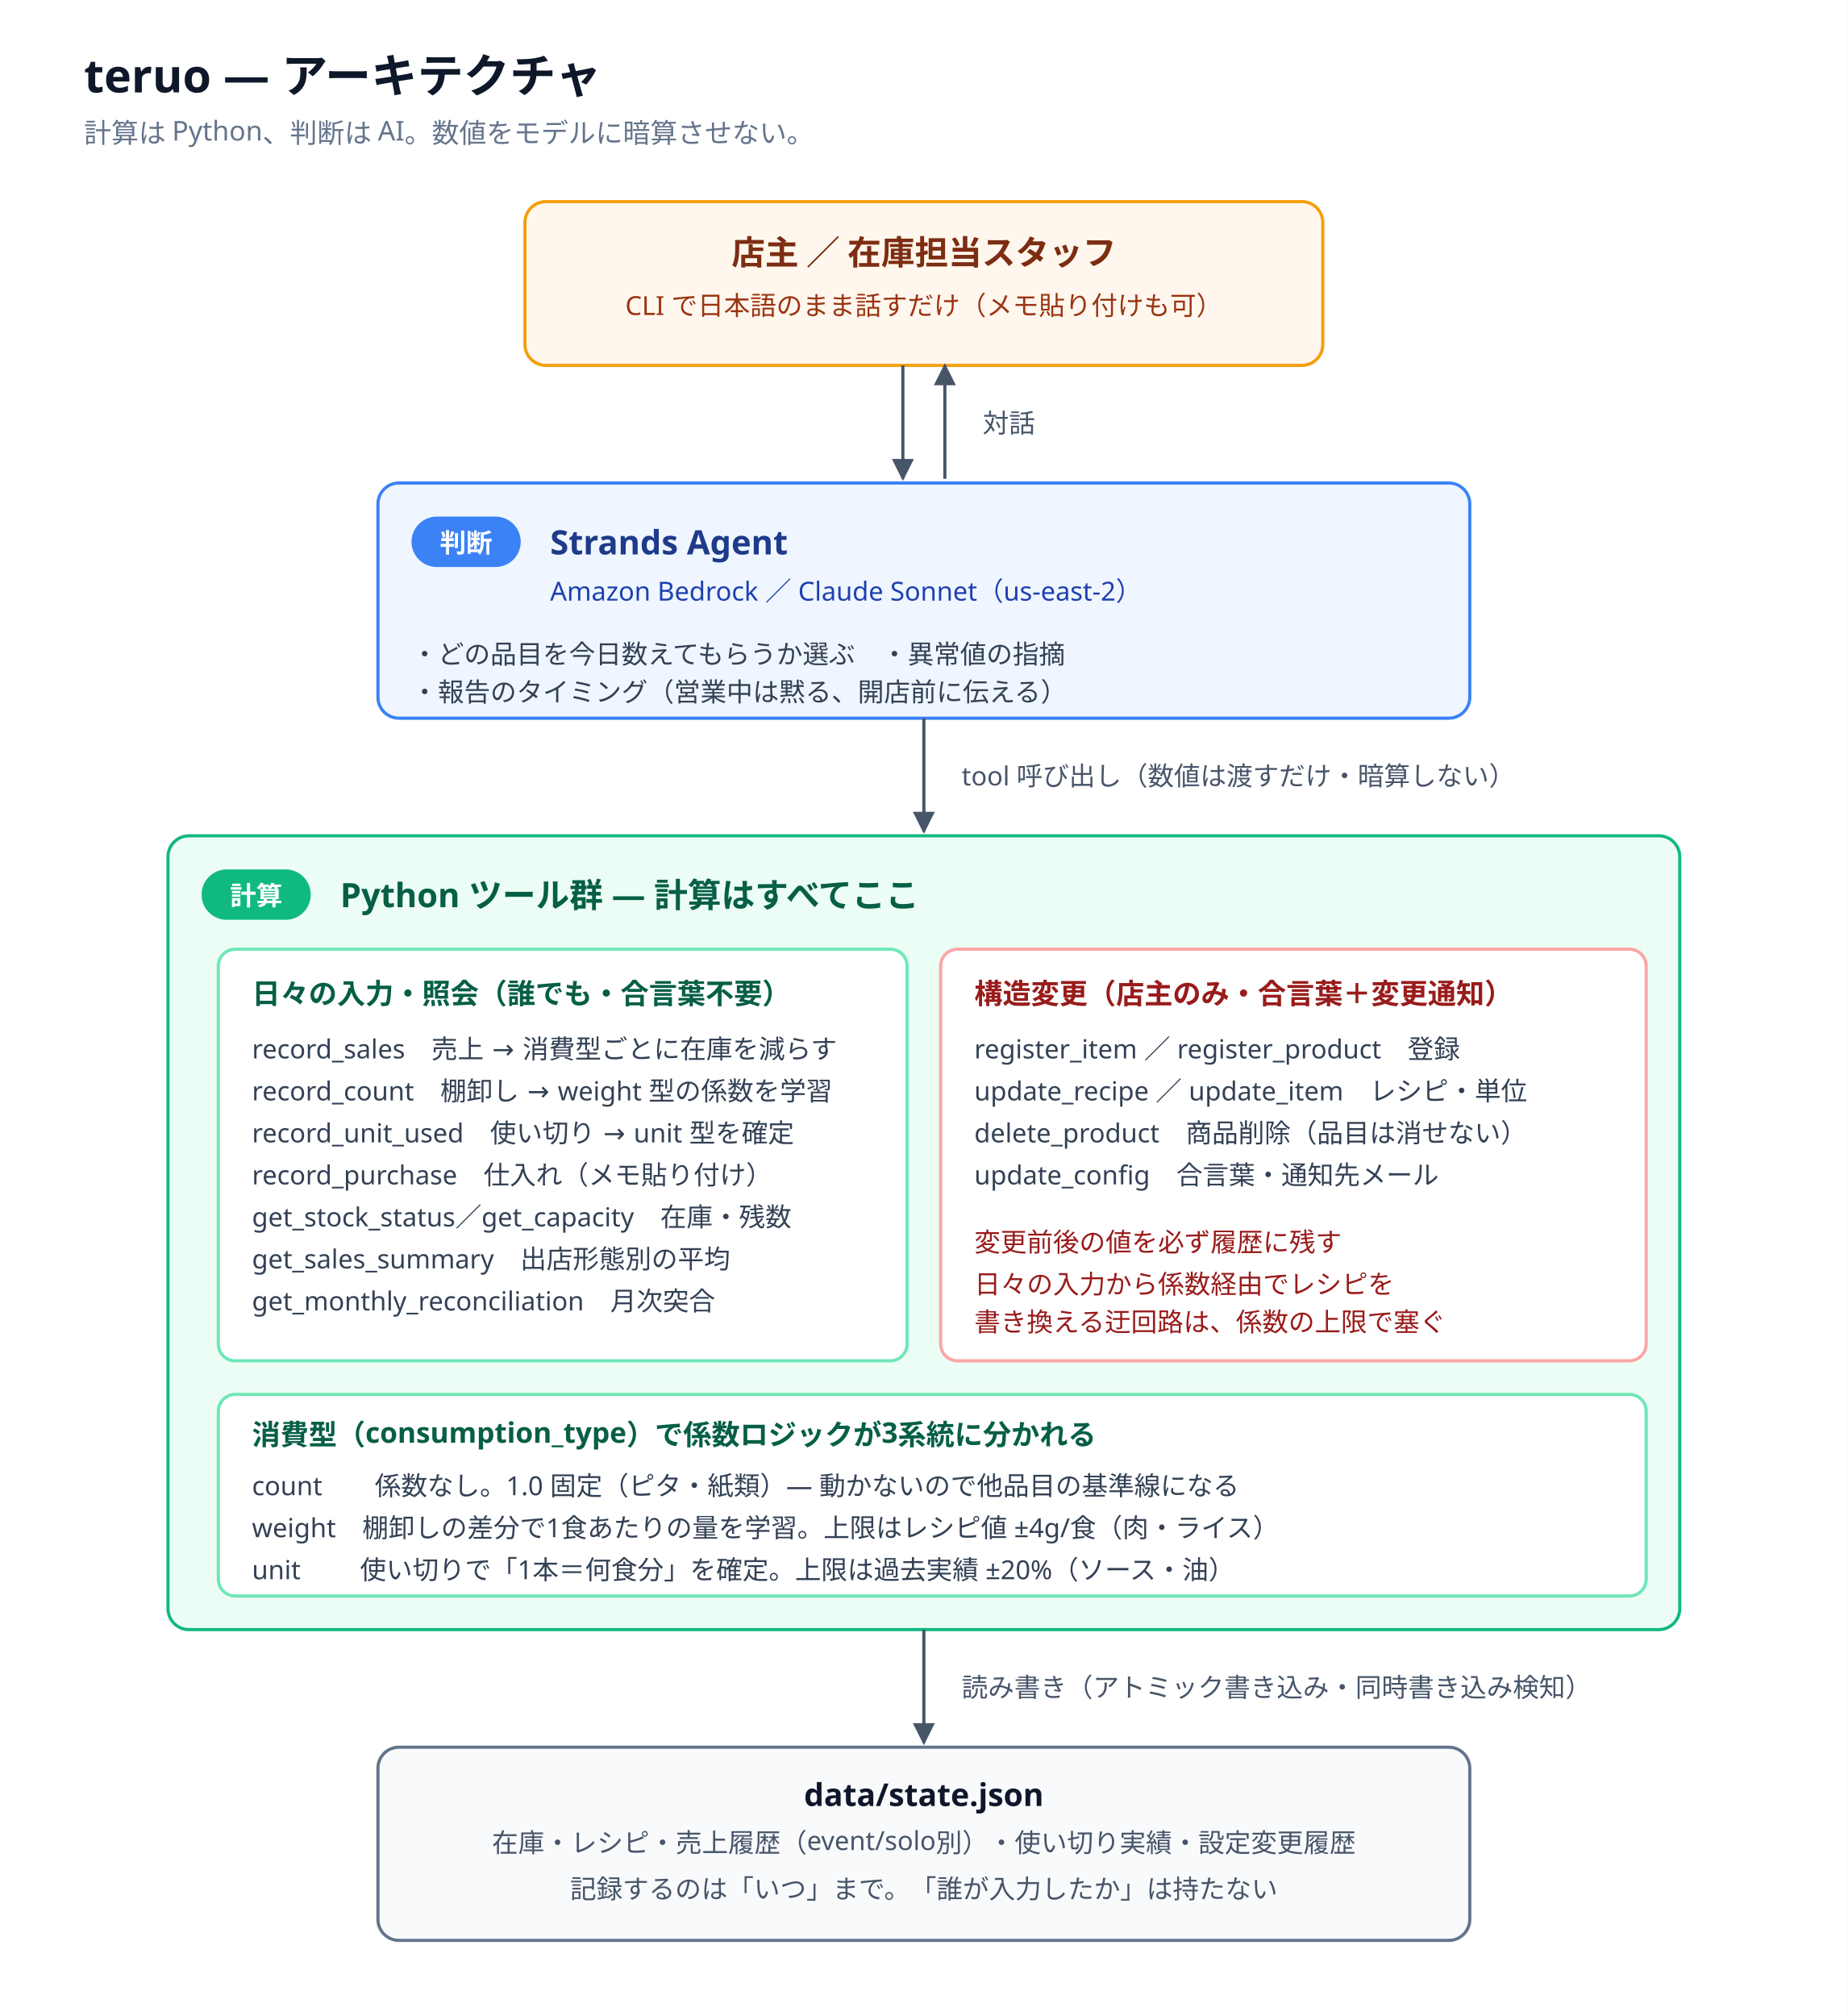
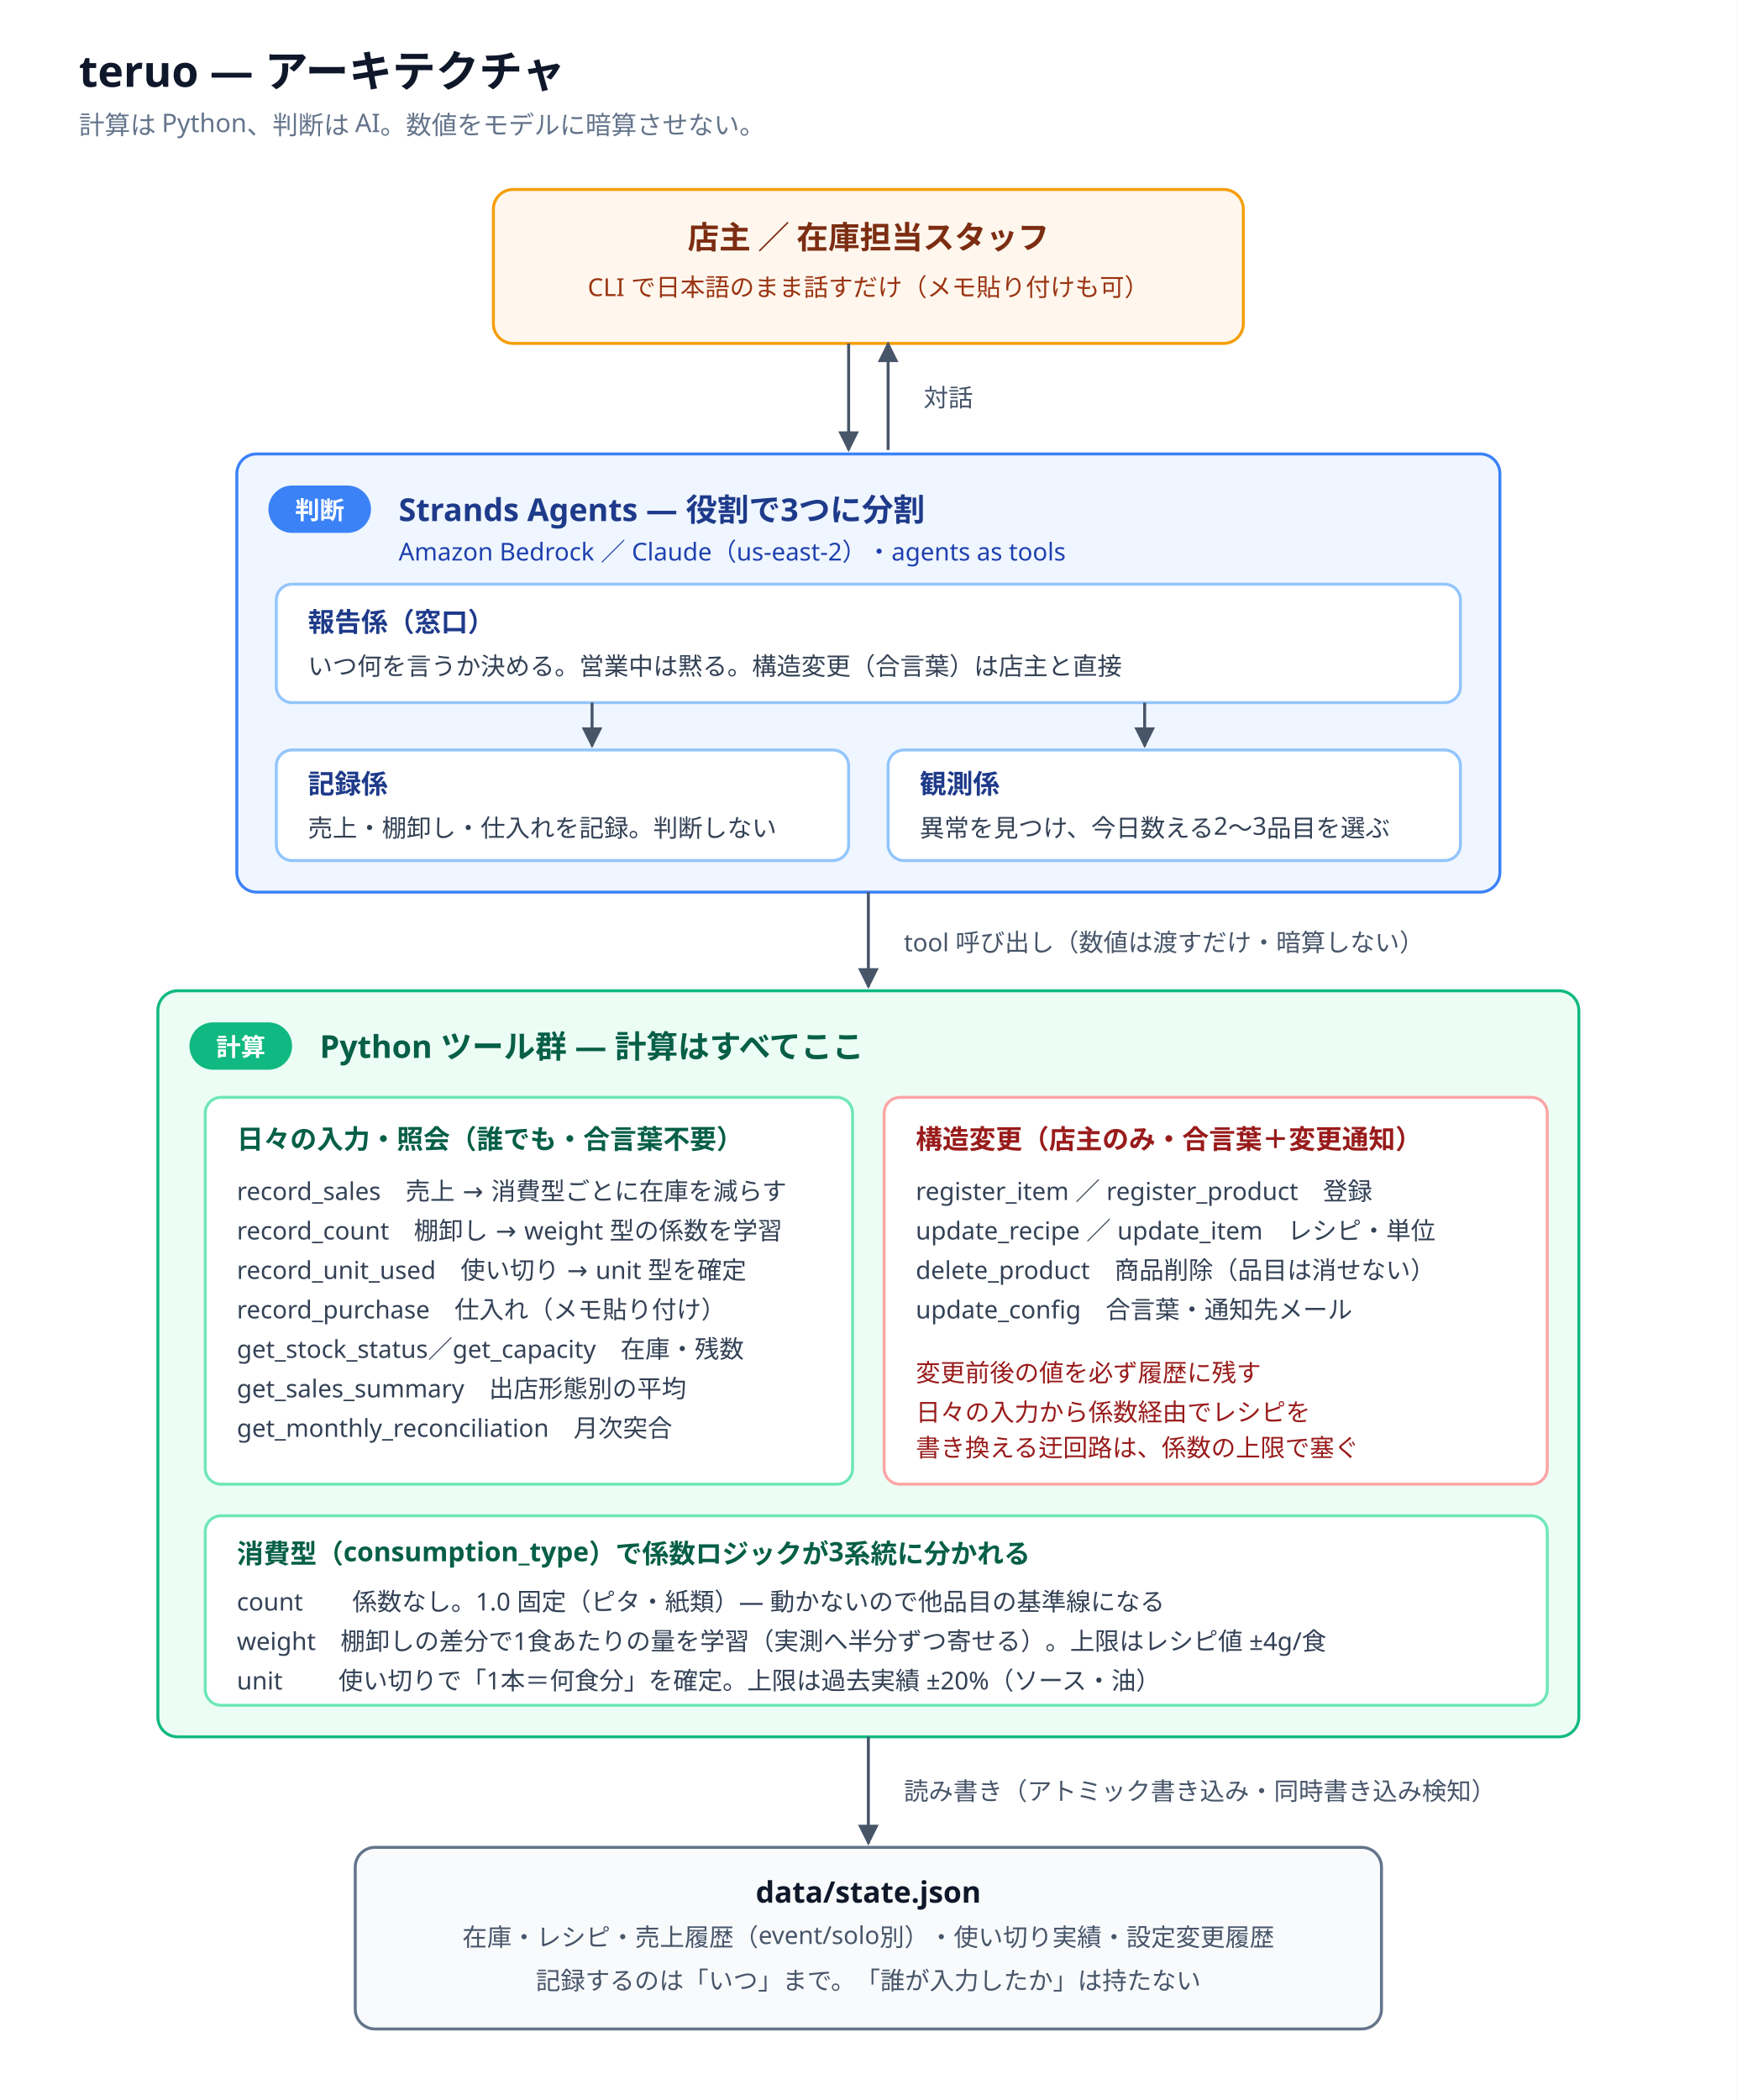
- <svg xmlns="http://www.w3.org/2000/svg" width="880" height="960" viewBox="0 0 880 960" font-family="'Hiragino Sans','Noto Sans JP','Yu Gothic UI','Meiryo',sans-serif">
+ <svg xmlns="http://www.w3.org/2000/svg" width="880" height="1064" viewBox="0 0 880 1064" font-family="'Hiragino Sans','Noto Sans JP','Yu Gothic UI','Meiryo',sans-serif">
  <defs>
    <marker id="arrow" viewBox="0 0 10 10" refX="9" refY="5" markerWidth="7" markerHeight="7" orient="auto-start-reverse">
      <path d="M0,0 L10,5 L0,10 z" fill="#475569" />
    </marker>
  </defs>
-   <rect x="0" y="0" width="880" height="960" fill="#ffffff" />
+   <rect x="0" y="0" width="880" height="1064" fill="#ffffff" />
  <text x="40" y="44" font-size="22" font-weight="700" fill="#0f172a">teruo — アーキテクチャ</text>
  <text x="40" y="68" font-size="13" fill="#64748b">計算は Python、判断は AI。数値をモデルに暗算させない。</text>
  <rect x="250" y="96" width="380" height="78" rx="10" fill="#fff7ed" stroke="#f59e0b" stroke-width="1.5" />
  <text x="440" y="126" font-size="16" font-weight="700" fill="#7c2d12" text-anchor="middle">店主 ／ 在庫担当スタッフ</text>
  <text x="440" y="150" font-size="12.5" fill="#9a3412" text-anchor="middle">CLI で日本語のまま話すだけ（メモ貼り付けも可）</text>
  <line x1="430" y1="174" x2="430" y2="228" stroke="#475569" stroke-width="1.5" marker-end="url(#arrow)" />
  <line x1="450" y1="228" x2="450" y2="174" stroke="#475569" stroke-width="1.5" marker-end="url(#arrow)" />
  <text x="468" y="206" font-size="12.5" fill="#475569">対話</text>
-   <rect x="180" y="230" width="520" height="112" rx="10" fill="#eff6ff" stroke="#3b82f6" stroke-width="1.5" />
-   <rect x="196" y="246" width="52" height="24" rx="12" fill="#3b82f6" />
-   <text x="222" y="263" font-size="12.5" font-weight="700" fill="#ffffff" text-anchor="middle">判断</text>
-   <text x="262" y="264" font-size="16" font-weight="700" fill="#1e3a8a">Strands Agent</text>
-   <text x="262" y="286" font-size="12.5" fill="#1e40af">Amazon Bedrock ／ Claude Sonnet（us-east-2）</text>
-   <text x="196" y="316" font-size="12.5" fill="#334155">・どの品目を今日数えてもらうか選ぶ　・異常値の指摘</text>
-   <text x="196" y="334" font-size="12.5" fill="#334155">・報告のタイミング（営業中は黙る、開店前に伝える）</text>
-   <line x1="440" y1="342" x2="440" y2="396" stroke="#475569" stroke-width="1.5" marker-end="url(#arrow)" />
-   <text x="458" y="374" font-size="12.5" fill="#475569">tool 呼び出し（数値は渡すだけ・暗算しない）</text>
-   <rect x="80" y="398" width="720" height="378" rx="10" fill="#ecfdf5" stroke="#10b981" stroke-width="1.5" />
-   <rect x="96" y="414" width="52" height="24" rx="12" fill="#10b981" />
-   <text x="122" y="431" font-size="12.5" font-weight="700" fill="#ffffff" text-anchor="middle">計算</text>
-   <text x="162" y="432" font-size="16" font-weight="700" fill="#065f46">Python ツール群 — 計算はすべてここ</text>
-   <rect x="104" y="452" width="328" height="196" rx="8" fill="#ffffff" stroke="#6ee7b7" stroke-width="1.5" />
-   <text x="120" y="478" font-size="13.5" font-weight="700" fill="#065f46">日々の入力・照会（誰でも・合言葉不要）</text>
-   <text x="120" y="504" font-size="12.5" fill="#334155">record_sales　売上 → 消費型ごとに在庫を減らす</text>
-   <text x="120" y="524" font-size="12.5" fill="#334155">record_count　棚卸し → weight 型の係数を学習</text>
-   <text x="120" y="544" font-size="12.5" fill="#334155">record_unit_used　使い切り → unit 型を確定</text>
-   <text x="120" y="564" font-size="12.5" fill="#334155">record_purchase　仕入れ（メモ貼り付け）</text>
-   <text x="120" y="584" font-size="12.5" fill="#334155">get_stock_status／get_capacity　在庫・残数</text>
-   <text x="120" y="604" font-size="12.5" fill="#334155">get_sales_summary　出店形態別の平均</text>
-   <text x="120" y="624" font-size="12.5" fill="#334155">get_monthly_reconciliation　月次突合</text>
-   <rect x="448" y="452" width="336" height="196" rx="8" fill="#ffffff" stroke="#fca5a5" stroke-width="1.5" />
-   <text x="464" y="478" font-size="13.5" font-weight="700" fill="#991b1b">構造変更（店主のみ・合言葉＋変更通知）</text>
-   <text x="464" y="504" font-size="12.5" fill="#334155">register_item ／ register_product　登録</text>
-   <text x="464" y="524" font-size="12.5" fill="#334155">update_recipe ／ update_item　レシピ・単位</text>
-   <text x="464" y="544" font-size="12.5" fill="#334155">delete_product　商品削除（品目は消せない）</text>
-   <text x="464" y="564" font-size="12.5" fill="#334155">update_config　合言葉・通知先メール</text>
-   <text x="464" y="596" font-size="12.5" fill="#991b1b">変更前後の値を必ず履歴に残す</text>
-   <text x="464" y="616" font-size="12.5" fill="#991b1b">日々の入力から係数経由でレシピを</text>
-   <text x="464" y="634" font-size="12.5" fill="#991b1b">書き換える迂回路は、係数の上限で塞ぐ</text>
-   <rect x="104" y="664" width="680" height="96" rx="8" fill="#ffffff" stroke="#6ee7b7" stroke-width="1.5" />
-   <text x="120" y="688" font-size="13.5" font-weight="700" fill="#065f46">消費型（consumption_type）で係数ロジックが3系統に分かれる</text>
-   <text x="120" y="712" font-size="12.5" fill="#334155">count　　係数なし。1.0 固定（ピタ・紙類）— 動かないので他品目の基準線になる</text>
-   <text x="120" y="732" font-size="12.5" fill="#334155">weight　棚卸しの差分で1食あたりの量を学習。上限はレシピ値 ±4g/食（肉・ライス）</text>
-   <text x="120" y="752" font-size="12.5" fill="#334155">unit　　 使い切りで「1本＝何食分」を確定。上限は過去実績 ±20%（ソース・油）</text>
-   <line x1="440" y1="776" x2="440" y2="830" stroke="#475569" stroke-width="1.5" marker-end="url(#arrow)" />
-   <text x="458" y="808" font-size="12.5" fill="#475569">読み書き（アトミック書き込み・同時書き込み検知）</text>
-   <rect x="180" y="832" width="520" height="92" rx="10" fill="#f8fafc" stroke="#64748b" stroke-width="1.5" />
-   <text x="440" y="860" font-size="15" font-weight="700" fill="#0f172a" text-anchor="middle">data/state.json</text>
-   <text x="440" y="882" font-size="12.5" fill="#475569" text-anchor="middle">在庫・レシピ・売上履歴（event/solo別）・使い切り実績・設定変更履歴</text>
-   <text x="440" y="904" font-size="12.5" fill="#475569" text-anchor="middle">記録するのは「いつ」まで。「誰が入力したか」は持たない</text>
+   <rect x="120" y="230" width="640" height="222" rx="10" fill="#eff6ff" stroke="#3b82f6" stroke-width="1.5" />
+   <rect x="136" y="246" width="52" height="24" rx="12" fill="#3b82f6" />
+   <text x="162" y="263" font-size="12.5" font-weight="700" fill="#ffffff" text-anchor="middle">判断</text>
+   <text x="202" y="264" font-size="16" font-weight="700" fill="#1e3a8a">Strands Agents — 役割で3つに分割</text>
+   <text x="202" y="284" font-size="12.5" fill="#1e40af">Amazon Bedrock ／ Claude（us-east-2）・agents as tools</text>
+   <rect x="140" y="296" width="600" height="60" rx="8" fill="#ffffff" stroke="#93c5fd" stroke-width="1.5" />
+   <text x="156" y="320" font-size="13.5" font-weight="700" fill="#1e3a8a">報告係（窓口）</text>
+   <text x="156" y="342" font-size="12.5" fill="#334155">いつ何を言うか決める。営業中は黙る。構造変更（合言葉）は店主と直接</text>
+   <line x1="300" y1="356" x2="300" y2="378" stroke="#475569" stroke-width="1.5" marker-end="url(#arrow)" />
+   <line x1="580" y1="356" x2="580" y2="378" stroke="#475569" stroke-width="1.5" marker-end="url(#arrow)" />
+   <rect x="140" y="380" width="290" height="56" rx="8" fill="#ffffff" stroke="#93c5fd" stroke-width="1.5" />
+   <text x="156" y="402" font-size="13.5" font-weight="700" fill="#1e3a8a">記録係</text>
+   <text x="156" y="424" font-size="12.5" fill="#334155">売上・棚卸し・仕入れを記録。判断しない</text>
+   <rect x="450" y="380" width="290" height="56" rx="8" fill="#ffffff" stroke="#93c5fd" stroke-width="1.5" />
+   <text x="466" y="402" font-size="13.5" font-weight="700" fill="#1e3a8a">観測係</text>
+   <text x="466" y="424" font-size="12.5" fill="#334155">異常を見つけ、今日数える2〜3品目を選ぶ</text>
+   <line x1="440" y1="452" x2="440" y2="500" stroke="#475569" stroke-width="1.5" marker-end="url(#arrow)" />
+   <text x="458" y="482" font-size="12.5" fill="#475569">tool 呼び出し（数値は渡すだけ・暗算しない）</text>
+   <rect x="80" y="502" width="720" height="378" rx="10" fill="#ecfdf5" stroke="#10b981" stroke-width="1.5" />
+   <rect x="96" y="518" width="52" height="24" rx="12" fill="#10b981" />
+   <text x="122" y="535" font-size="12.5" font-weight="700" fill="#ffffff" text-anchor="middle">計算</text>
+   <text x="162" y="536" font-size="16" font-weight="700" fill="#065f46">Python ツール群 — 計算はすべてここ</text>
+   <rect x="104" y="556" width="328" height="196" rx="8" fill="#ffffff" stroke="#6ee7b7" stroke-width="1.5" />
+   <text x="120" y="582" font-size="13.5" font-weight="700" fill="#065f46">日々の入力・照会（誰でも・合言葉不要）</text>
+   <text x="120" y="608" font-size="12.5" fill="#334155">record_sales　売上 → 消費型ごとに在庫を減らす</text>
+   <text x="120" y="628" font-size="12.5" fill="#334155">record_count　棚卸し → weight 型の係数を学習</text>
+   <text x="120" y="648" font-size="12.5" fill="#334155">record_unit_used　使い切り → unit 型を確定</text>
+   <text x="120" y="668" font-size="12.5" fill="#334155">record_purchase　仕入れ（メモ貼り付け）</text>
+   <text x="120" y="688" font-size="12.5" fill="#334155">get_stock_status／get_capacity　在庫・残数</text>
+   <text x="120" y="708" font-size="12.5" fill="#334155">get_sales_summary　出店形態別の平均</text>
+   <text x="120" y="728" font-size="12.5" fill="#334155">get_monthly_reconciliation　月次突合</text>
+   <rect x="448" y="556" width="336" height="196" rx="8" fill="#ffffff" stroke="#fca5a5" stroke-width="1.5" />
+   <text x="464" y="582" font-size="13.5" font-weight="700" fill="#991b1b">構造変更（店主のみ・合言葉＋変更通知）</text>
+   <text x="464" y="608" font-size="12.5" fill="#334155">register_item ／ register_product　登録</text>
+   <text x="464" y="628" font-size="12.5" fill="#334155">update_recipe ／ update_item　レシピ・単位</text>
+   <text x="464" y="648" font-size="12.5" fill="#334155">delete_product　商品削除（品目は消せない）</text>
+   <text x="464" y="668" font-size="12.5" fill="#334155">update_config　合言葉・通知先メール</text>
+   <text x="464" y="700" font-size="12.5" fill="#991b1b">変更前後の値を必ず履歴に残す</text>
+   <text x="464" y="720" font-size="12.5" fill="#991b1b">日々の入力から係数経由でレシピを</text>
+   <text x="464" y="738" font-size="12.5" fill="#991b1b">書き換える迂回路は、係数の上限で塞ぐ</text>
+   <rect x="104" y="768" width="680" height="96" rx="8" fill="#ffffff" stroke="#6ee7b7" stroke-width="1.5" />
+   <text x="120" y="792" font-size="13.5" font-weight="700" fill="#065f46">消費型（consumption_type）で係数ロジックが3系統に分かれる</text>
+   <text x="120" y="816" font-size="12.5" fill="#334155">count　　係数なし。1.0 固定（ピタ・紙類）— 動かないので他品目の基準線になる</text>
+   <text x="120" y="836" font-size="12.5" fill="#334155">weight　棚卸しの差分で1食あたりの量を学習（実測へ半分ずつ寄せる）。上限はレシピ値 ±4g/食</text>
+   <text x="120" y="856" font-size="12.5" fill="#334155">unit　　 使い切りで「1本＝何食分」を確定。上限は過去実績 ±20%（ソース・油）</text>
+   <line x1="440" y1="880" x2="440" y2="934" stroke="#475569" stroke-width="1.5" marker-end="url(#arrow)" />
+   <text x="458" y="912" font-size="12.5" fill="#475569">読み書き（アトミック書き込み・同時書き込み検知）</text>
+   <rect x="180" y="936" width="520" height="92" rx="10" fill="#f8fafc" stroke="#64748b" stroke-width="1.5" />
+   <text x="440" y="964" font-size="15" font-weight="700" fill="#0f172a" text-anchor="middle">data/state.json</text>
+   <text x="440" y="986" font-size="12.5" fill="#475569" text-anchor="middle">在庫・レシピ・売上履歴（event/solo別）・使い切り実績・設定変更履歴</text>
+   <text x="440" y="1008" font-size="12.5" fill="#475569" text-anchor="middle">記録するのは「いつ」まで。「誰が入力したか」は持たない</text>
</svg>
